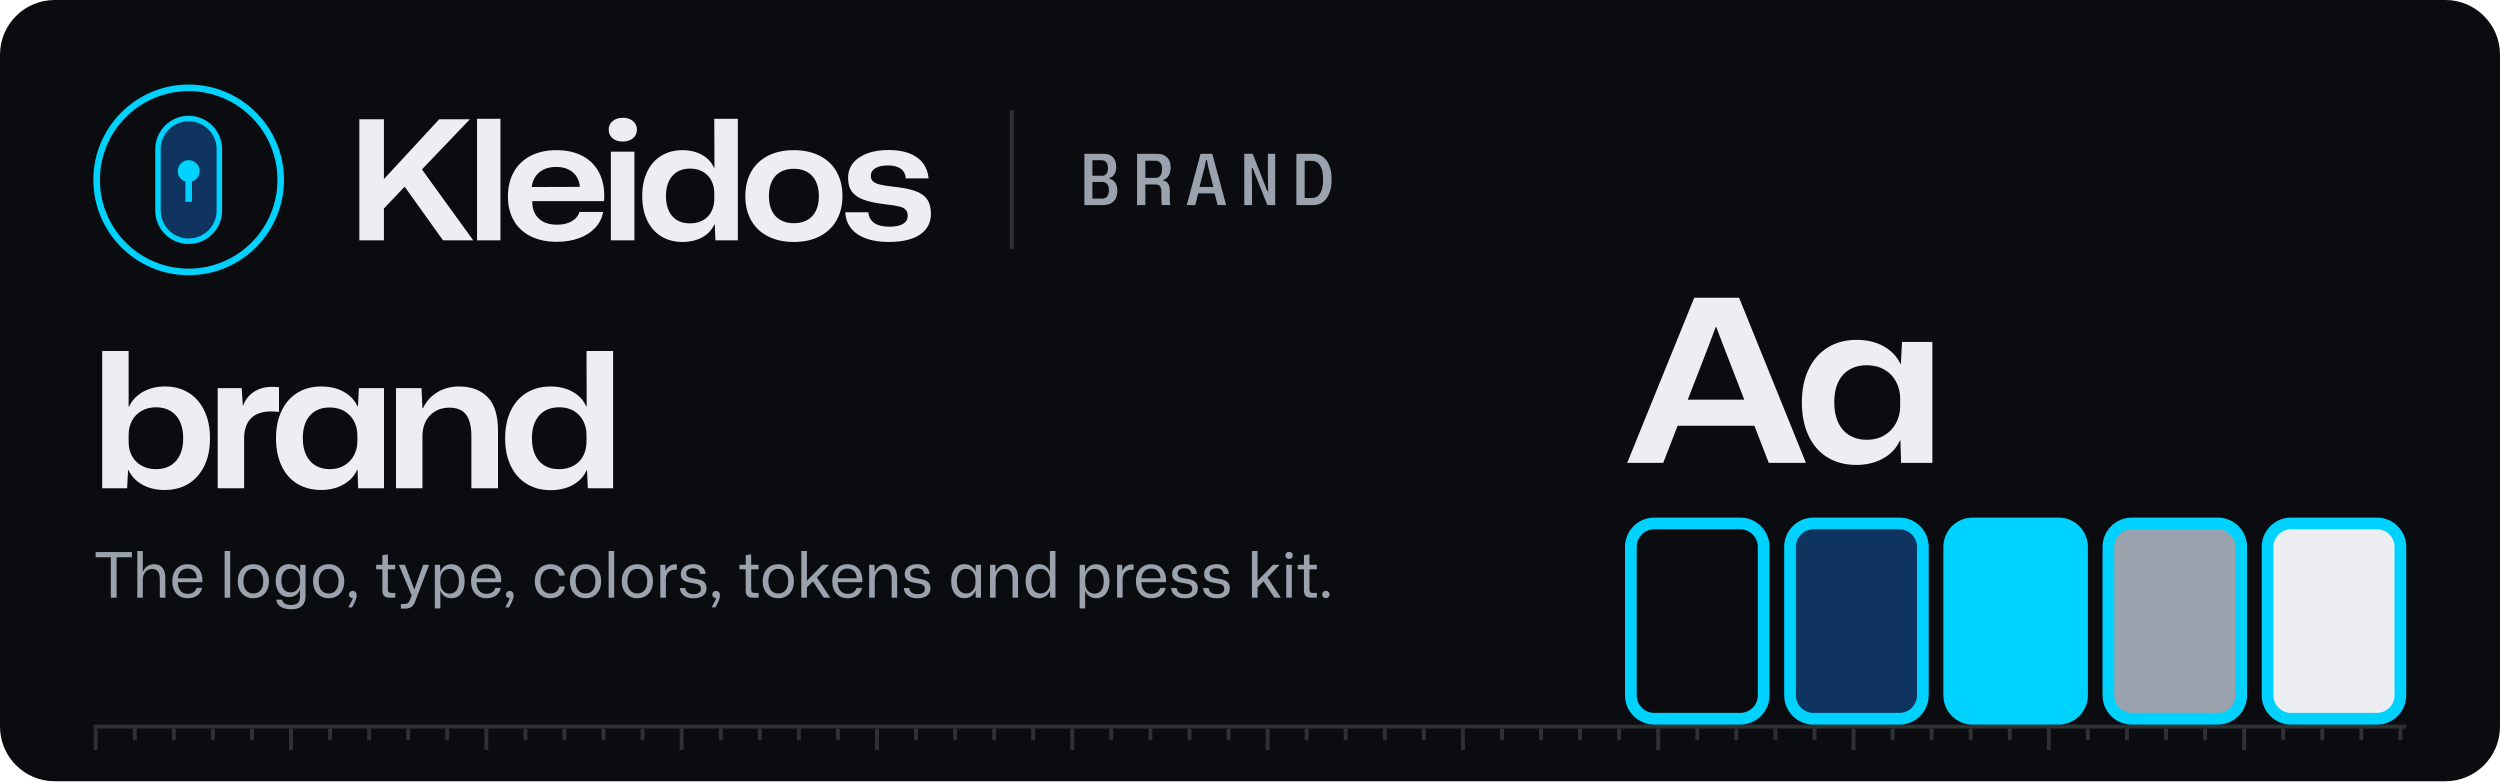
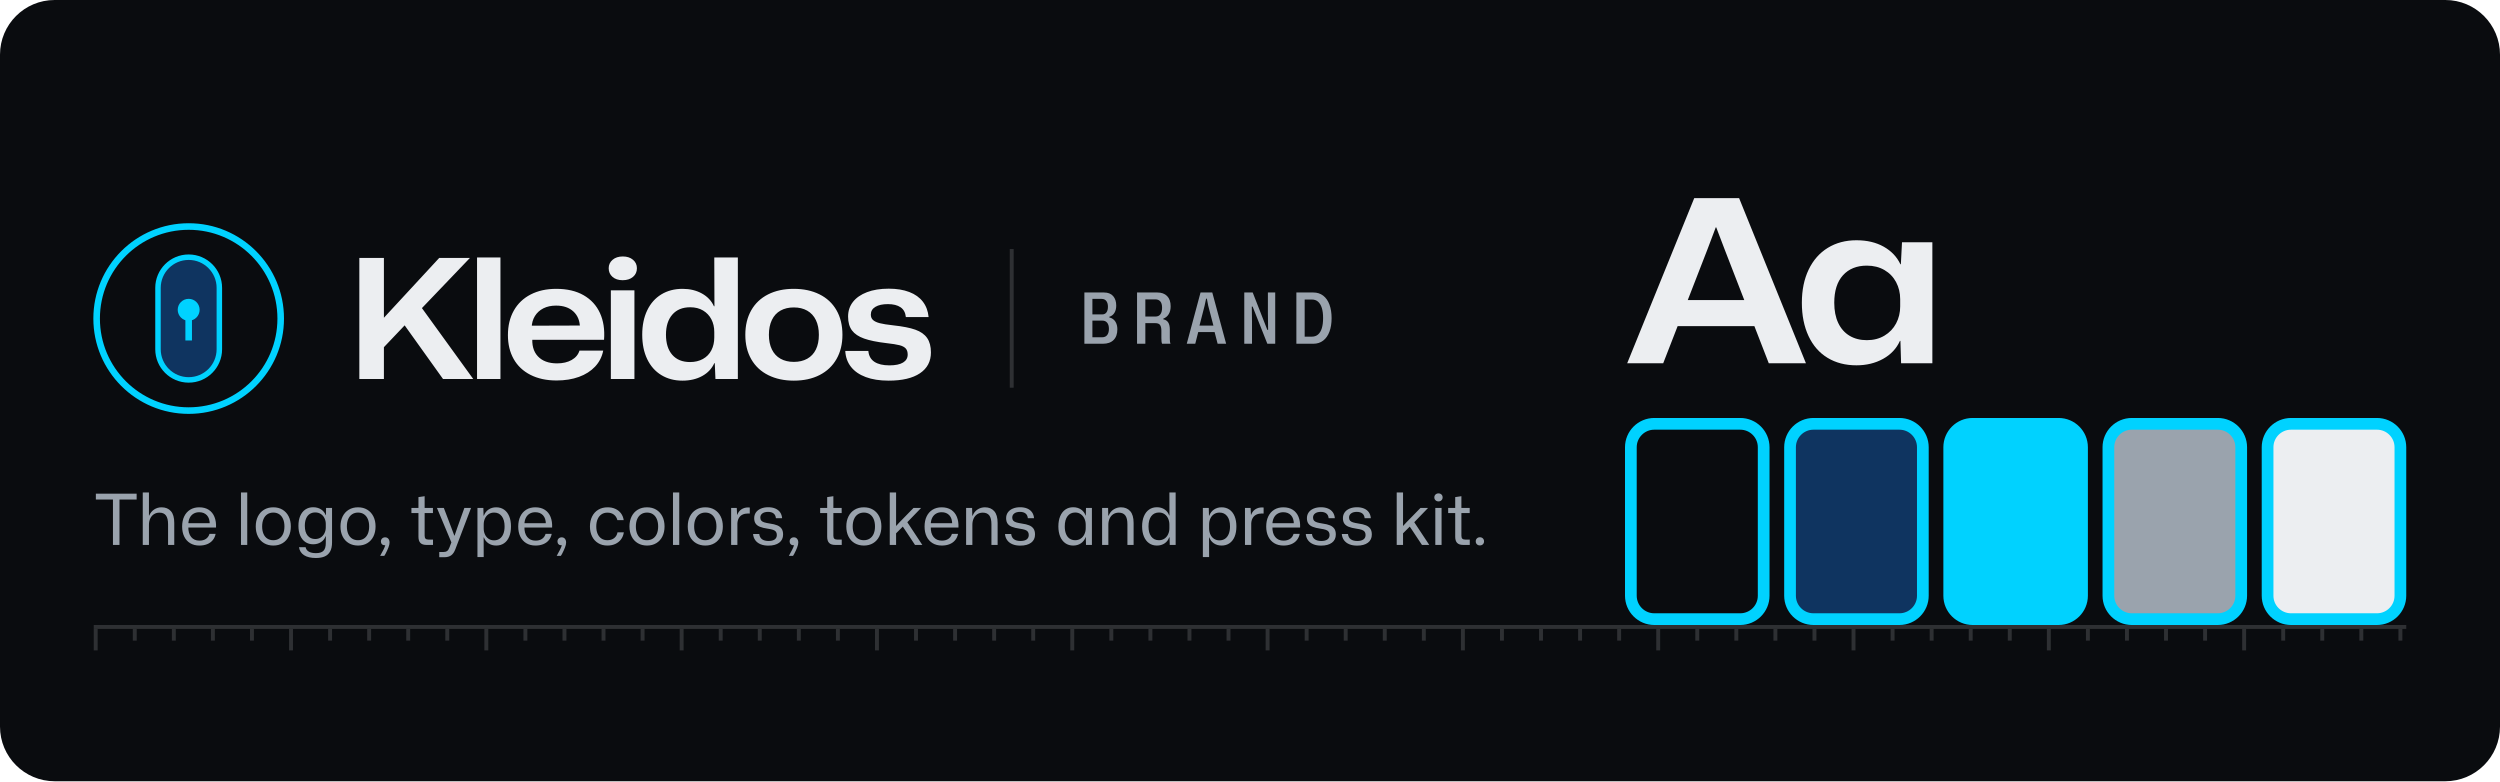
<svg xmlns="http://www.w3.org/2000/svg" viewBox="0 0 2560 800" width="1280" height="400" role="img" aria-labelledby="kl-readme-brand-light-t kl-readme-brand-light-d" lang="en">
  <g id="ground">
    <rect x="0" y="0" width="2560" height="800" fill="#0a0c0f" rx="56" />
  </g>
  <g id="content">
-     <g id="lockup" transform="translate(81 72) scale(0.17)">
+     <g id="lockup" transform="translate(81 214) scale(0.17)">
      <g class="mark" transform="translate(660 660) scale(13.2)">
        <circle cx="0" cy="0" r="42" fill="none" stroke="#00D2FF" stroke-width="3" />
        <rect x="-14" y="-28" width="28" height="56" rx="14" fill="#0F3460" />
        <rect x="-14" y="-28" width="28" height="56" rx="14" fill="none" stroke="#00D2FF" stroke-width="2.5" />
        <circle cx="0" cy="-4" r="5" fill="#00D2FF" />
        <rect x="-1.5" y="-4" width="3" height="14" fill="#00D2FF" />
      </g>
      <path class="lettering" fill="#eceef1" transform="translate(1640 1024) scale(1 -1)" d="M321 323 186 181V358L529 729H714L425 427L734 0H552ZM48 729H196V0H48ZM757 732H898V0H757ZM943 264Q943 349 978.5 412Q1014 475 1080 509Q1146 543 1234 543Q1332 543 1399 504.5Q1466 466 1497.5 397Q1529 328 1522 236H1027L1091 258Q1083 180 1123 137Q1163 94 1239 94Q1291 94 1327 114.5Q1363 135 1374 171H1517Q1506 115 1468 74.5Q1430 34 1370.5 12.5Q1311 -9 1236 -9Q1145 -9 1078.5 25Q1012 59 977.5 120.5Q943 182 943 264ZM1078 321 1386 322 1377 309Q1376 371 1337.5 406.5Q1299 442 1233 442Q1189 442 1156.5 425.5Q1124 409 1105.5 379Q1087 349 1086 309ZM1563 534H1705V0H1563ZM1550 667Q1550 698 1573.5 718Q1597 738 1635 738Q1673 738 1696.5 718Q1720 698 1720 667Q1720 635 1696.5 615Q1673 595 1634 595Q1596 595 1573 615Q1550 635 1550 667ZM1752 267Q1752 351 1782 413.5Q1812 476 1867 509.5Q1922 543 1995 543Q2061 543 2111.5 515Q2162 487 2184 438H2187L2186 732H2328V0H2193L2189 95H2186Q2164 46 2113.5 18Q2063 -10 1994 -10Q1922 -10 1867 23.5Q1812 57 1782 119.5Q1752 182 1752 267ZM2186 250V283Q2186 326 2168.5 359.5Q2151 393 2118.5 412.5Q2086 432 2041 432Q1972 432 1933.5 388Q1895 344 1895 267Q1895 189 1933 145.5Q1971 102 2040 102Q2084 102 2117.5 120.5Q2151 139 2168.5 173Q2186 207 2186 250ZM2373 266Q2373 351 2408.5 413.5Q2444 476 2510 509.5Q2576 543 2665 543Q2753 543 2819.5 510Q2886 477 2922 414.5Q2958 352 2958 266Q2958 183 2922.5 120.5Q2887 58 2821 24Q2755 -10 2665 -10Q2578 -10 2511.5 23Q2445 56 2409 118.5Q2373 181 2373 266ZM2816 266Q2816 318 2798 355Q2780 392 2746 411.5Q2712 431 2665 431Q2619 431 2585 412Q2551 393 2533 355.5Q2515 318 2515 266Q2515 215 2533 178Q2551 141 2585 122Q2619 103 2665 103Q2712 103 2746 122Q2780 141 2798 177.5Q2816 214 2816 266ZM2975 169H3114Q3118 125 3150.5 103.5Q3183 82 3241 82Q3295 82 3323 99Q3351 116 3351 147Q3351 171 3339 184Q3327 197 3301.5 203.5Q3276 210 3223 216Q3138 226 3088.5 243.5Q3039 261 3015.5 292.5Q2992 324 2992 376Q2992 427 3021.5 464.5Q3051 502 3106 523Q3161 544 3237 544Q3308 544 3360.5 524Q3413 504 3442.5 465.5Q3472 427 3477 373H3340Q3336 413 3308 432Q3280 451 3232 451Q3184 451 3156.5 434.5Q3129 418 3129 388Q3129 367 3142.5 355Q3156 343 3183 336Q3210 329 3265 323Q3349 314 3397 297Q3445 280 3468 247Q3491 214 3491 160Q3491 79 3425 34.5Q3359 -10 3236 -10Q3156 -10 3098.5 11.5Q3041 33 3009.5 73Q2978 113 2975 169Z" />
    </g>
-     <line id="hairline" x1="1036" y1="113" x2="1036" y2="255" stroke="#2e3033" stroke-width="4" />
+     <line id="hairline" x1="1036" y1="255" x2="1036" y2="397" stroke="#2e3033" stroke-width="4" />
    <g id="label" aria-label="BRAND">
-       <path fill="#9aa3ad" transform="translate(1104 210) scale(0.072 -0.072)" d="M542 542Q542 482 516.5 440Q491 398 444 384V374Q500 361 529 316Q558 271 558 206Q558 107 504.5 53.5Q451 0 353 0H89V729H368Q453 729 497.5 678.5Q542 628 542 542ZM438 212Q438 268 413.5 298.5Q389 329 346 329H203V92H340Q389 92 413.5 124Q438 156 438 212ZM424 526Q424 579 400.5 608.5Q377 638 336 638H203V417H340Q382 417 403 446Q424 475 424 526ZM1316 532Q1316 465 1288 420Q1260 375 1211 357V348Q1259 338 1281.5 302.5Q1304 267 1304 204V80Q1304 54 1305.5 36Q1307 18 1314 0H1194Q1188 14 1186 33.5Q1184 53 1184 81V184Q1184 240 1165.5 266.5Q1147 293 1097 293H956V0H838V729H1127Q1215 729 1265.5 678.5Q1316 628 1316 532ZM1194 512Q1194 573 1169 602Q1144 631 1100 631H956V387H1100Q1148 387 1171 420.5Q1194 454 1194 512ZM1908 729 2105 0H1984L1941 166H1708L1666 0H1545L1741 729ZM1850 542 1831 641H1820L1799 542L1726 258H1924ZM2483 729 2691 197H2702L2699 430V729H2803V0H2691L2482 528H2470L2473 310V0H2363V729ZM3605 364Q3605 254 3574.5 172Q3544 90 3485.5 45Q3427 0 3345 0H3104V729H3345Q3427 729 3485.5 684Q3544 639 3574.5 556.5Q3605 474 3605 364ZM3484 366Q3484 452 3465.5 510.5Q3447 569 3411.5 599Q3376 629 3325 629H3222V101H3325Q3377 101 3412.5 131.5Q3448 162 3466 221Q3484 280 3484 366Z" />
-     </g>
-     <g id="title" aria-label="brand">
-       <path fill="#eceef1" transform="translate(96 500) scale(0.192 -0.192)" d="M186 96H183L178 0H45V732H186V435H188Q211 485 262 514Q313 543 379 543Q452 543 506 509.5Q560 476 590 413.5Q620 351 620 267Q620 182 590 120Q560 58 506 24.5Q452 -9 379 -9Q310 -9 259.5 19Q209 47 186 96ZM477 267Q477 318 460 355Q443 392 410 412Q377 432 333 432Q289 432 255.5 413Q222 394 204 360.5Q186 327 186 285V247Q186 206 203.5 173Q221 140 254.5 121Q288 102 331 102Q400 102 438.5 145.5Q477 189 477 267ZM661 534H789L795 442H797Q814 488 854.5 514.5Q895 541 950 541Q973 541 988 539V407Q967 410 947 410Q901 410 869.5 395Q838 380 821 350Q804 320 802 275V0H661ZM972 267Q972 351 1002 413.5Q1032 476 1086.5 509.5Q1141 543 1213 543Q1283 543 1333.5 514.5Q1384 486 1407 437H1409L1414 534H1548V0H1410L1407 99H1405Q1382 48 1330.5 19.5Q1279 -9 1213 -9Q1140 -9 1085.5 24Q1031 57 1001.5 120Q972 183 972 267ZM1406 251V283Q1406 324 1388 358Q1370 392 1336.5 411.5Q1303 431 1259 431Q1192 431 1153.5 388.5Q1115 346 1115 267Q1115 215 1132.5 178Q1150 141 1182.5 121.5Q1215 102 1259 102Q1303 102 1336.5 122Q1370 142 1388 176Q1406 210 1406 251ZM1612 534H1748L1753 427H1756Q1781 481 1832 512Q1883 543 1947 543Q2046 543 2101 486Q2156 429 2156 307V0H2014V277Q2014 355 1986 392.5Q1958 430 1896 430Q1854 430 1821.5 411Q1789 392 1771 357.5Q1753 323 1753 278V0H1612ZM2194 267Q2194 351 2224 413.5Q2254 476 2309 509.5Q2364 543 2437 543Q2503 543 2553.5 515Q2604 487 2626 438H2629L2628 732H2770V0H2635L2631 95H2628Q2606 46 2555.5 18Q2505 -10 2436 -10Q2364 -10 2309 23.5Q2254 57 2224 119.5Q2194 182 2194 267ZM2628 250V283Q2628 326 2610.5 359.5Q2593 393 2560.5 412.5Q2528 432 2483 432Q2414 432 2375.5 388Q2337 344 2337 267Q2337 189 2375 145.5Q2413 102 2482 102Q2526 102 2559.5 120.5Q2593 139 2610.5 173Q2628 207 2628 250Z" />
+       <path fill="#9aa3ad" transform="translate(1104 352) scale(0.072 -0.072)" d="M542 542Q542 482 516.5 440Q491 398 444 384V374Q500 361 529 316Q558 271 558 206Q558 107 504.5 53.5Q451 0 353 0H89V729H368Q453 729 497.5 678.5Q542 628 542 542ZM438 212Q438 268 413.5 298.5Q389 329 346 329H203V92H340Q389 92 413.5 124Q438 156 438 212ZM424 526Q424 579 400.5 608.5Q377 638 336 638H203V417H340Q382 417 403 446Q424 475 424 526ZM1316 532Q1316 465 1288 420Q1260 375 1211 357V348Q1259 338 1281.5 302.5Q1304 267 1304 204V80Q1304 54 1305.5 36Q1307 18 1314 0H1194Q1188 14 1186 33.5Q1184 53 1184 81V184Q1184 240 1165.5 266.5Q1147 293 1097 293H956V0H838V729H1127Q1215 729 1265.5 678.5Q1316 628 1316 532ZM1194 512Q1194 573 1169 602Q1144 631 1100 631H956V387H1100Q1148 387 1171 420.5Q1194 454 1194 512ZM1908 729 2105 0H1984L1941 166H1708L1666 0H1545L1741 729ZM1850 542 1831 641H1820L1799 542L1726 258H1924ZM2483 729 2691 197H2702L2699 430V729H2803V0H2691L2482 528H2470L2473 310V0H2363V729ZM3605 364Q3605 254 3574.5 172Q3544 90 3485.5 45Q3427 0 3345 0H3104V729H3345Q3427 729 3485.5 684Q3544 639 3574.5 556.5Q3605 474 3605 364ZM3484 366Q3484 452 3465.5 510.5Q3447 569 3411.5 599Q3376 629 3325 629H3222V101H3325Q3377 101 3412.5 131.5Q3448 162 3466 221Q3484 280 3484 366Z" />
    </g>
    <g id="line.0" aria-label="The logo, type, colors, tokens and press kit.">
-       <path fill="#9aa3ad" transform="translate(96 612) scale(0.064 -0.064)" d="M273 658H366V0H273ZM30 729H610V646H30ZM697 746H785V418H789Q812 473 859 504Q906 535 964 535Q1049 535 1097 480.5Q1145 426 1145 313V0H1057V293Q1057 378 1027 418.5Q997 459 934 459Q890 459 856 437Q822 415 803.5 375.5Q785 336 785 286V0H697ZM1257 261Q1257 344 1286.5 405.5Q1316 467 1371 501Q1426 535 1500 535Q1581 535 1636 499Q1691 463 1717 398Q1743 333 1739 247H1315L1345 259Q1343 164 1385.5 112.5Q1428 61 1503 61Q1559 61 1595.5 86Q1632 111 1646 157H1733Q1723 105 1692 67.5Q1661 30 1612.5 10.5Q1564 -9 1503 -9Q1427 -9 1371.5 24.5Q1316 58 1286.5 119Q1257 180 1257 261ZM1337 309H1659L1650 296Q1650 378 1609.5 421.5Q1569 465 1500 465Q1455 465 1420.5 445Q1386 425 1366.5 387.5Q1347 350 1345 298ZM2094 746H2183V0H2094ZM2304 262Q2304 343 2334.5 404.5Q2365 466 2421.5 500.5Q2478 535 2554 535Q2628 535 2684 501.5Q2740 468 2771.5 406.5Q2803 345 2803 263Q2803 182 2772.5 120.5Q2742 59 2685.5 25Q2629 -9 2554 -9Q2480 -9 2423 24.5Q2366 58 2335 119.5Q2304 181 2304 262ZM2712 263Q2712 324 2692.5 368.5Q2673 413 2637.5 436.5Q2602 460 2554 460Q2506 460 2470 436.5Q2434 413 2414.5 368.5Q2395 324 2395 262Q2395 202 2414 157.5Q2433 113 2469 90Q2505 67 2553 67Q2601 67 2637 90Q2673 113 2692.5 157Q2712 201 2712 263ZM2919 -32H3013Q3022 -75 3059.5 -96Q3097 -117 3161 -117Q3234 -117 3267 -83.5Q3300 -50 3300 25L3301 122H3297Q3278 70 3231 39.5Q3184 9 3120 9Q3058 9 3010.5 40.5Q2963 72 2937 131.5Q2911 191 2911 272Q2911 354 2937 413.5Q2963 473 3010.5 504.5Q3058 536 3120 536Q3184 536 3231.5 506Q3279 476 3298 424H3302L3304 526H3389V36Q3389 -43 3362.5 -92Q3336 -141 3285.5 -163.5Q3235 -186 3159 -186Q3053 -186 2991.5 -146.5Q2930 -107 2919 -32ZM3300 249V299Q3300 342 3282 379.5Q3264 417 3230 439.5Q3196 462 3150 462Q3105 462 3071.5 440Q3038 418 3020 375Q3002 332 3002 272Q3002 182 3041.5 133Q3081 84 3150 84Q3195 84 3229 106.5Q3263 129 3281.5 167Q3300 205 3300 249ZM3509 262Q3509 343 3539.5 404.5Q3570 466 3626.5 500.5Q3683 535 3759 535Q3833 535 3889 501.5Q3945 468 3976.5 406.5Q4008 345 4008 263Q4008 182 3977.5 120.5Q3947 59 3890.5 25Q3834 -9 3759 -9Q3685 -9 3628 24.5Q3571 58 3540 119.5Q3509 181 3509 262ZM3917 263Q3917 324 3897.5 368.5Q3878 413 3842.5 436.5Q3807 460 3759 460Q3711 460 3675 436.5Q3639 413 3619.5 368.5Q3600 324 3600 262Q3600 202 3619 157.5Q3638 113 3674 90Q3710 67 3758 67Q3806 67 3842 90Q3878 113 3897.5 157Q3917 201 3917 263ZM4098 -109Q4120 -71 4134 -38.5Q4148 -6 4149 13L4163 5Q4160 3 4157 0Q4147 -5 4138 -5Q4114 -5 4099 10Q4084 25 4084 49Q4084 75 4101 91.5Q4118 108 4144 108Q4173 108 4190 87.5Q4207 67 4207 34Q4207 5 4191 -36.5Q4175 -78 4149 -128Q4141 -142 4132 -156H4073Q4081 -141 4085.5 -132.5Q4090 -124 4098 -109ZM4618 116V453H4518V526H4618V680L4706 693V526H4824V453H4706V131Q4706 101 4719.5 88.5Q4733 76 4760 76H4825V0H4731Q4674 0 4646 28Q4618 56 4618 116ZM4914 -101H4970Q5005 -101 5025.5 -86.5Q5046 -72 5058 -38L5094 56V18L4881 526H4979L5082 255L5128 133H5132L5174 255L5271 526H5366L5143 -61Q5120 -122 5083 -148.5Q5046 -175 4984 -175H4914ZM5457 526H5541L5544 417H5549Q5568 471 5614.5 503Q5661 535 5724 535Q5788 535 5835.5 502Q5883 469 5908.5 408Q5934 347 5934 263Q5934 178 5908.5 117Q5883 56 5835.5 23.5Q5788 -9 5724 -9Q5661 -9 5614.5 22Q5568 53 5549 106H5545L5546 -173H5457ZM5843 263Q5843 355 5803.5 407.5Q5764 460 5695 460Q5649 460 5615 437Q5581 414 5563.5 375.5Q5546 337 5546 291V234Q5546 188 5563.5 149.5Q5581 111 5614.5 88Q5648 65 5693 65Q5740 65 5773.5 88.5Q5807 112 5825 156.5Q5843 201 5843 263ZM6037 261Q6037 344 6066.5 405.5Q6096 467 6151 501Q6206 535 6280 535Q6361 535 6416 499Q6471 463 6497 398Q6523 333 6519 247H6095L6125 259Q6123 164 6165.5 112.5Q6208 61 6283 61Q6339 61 6375.5 86Q6412 111 6426 157H6513Q6503 105 6472 67.5Q6441 30 6392.5 10.5Q6344 -9 6283 -9Q6207 -9 6151.5 24.5Q6096 58 6066.5 119Q6037 180 6037 261ZM6117 309H6439L6430 296Q6430 378 6389.5 421.5Q6349 465 6280 465Q6235 465 6200.5 445Q6166 425 6146.5 387.5Q6127 350 6125 298ZM6609 -109Q6631 -71 6645 -38.5Q6659 -6 6660 13L6674 5Q6671 3 6668 0Q6658 -5 6649 -5Q6625 -5 6610 10Q6595 25 6595 49Q6595 75 6612 91.5Q6629 108 6655 108Q6684 108 6701 87.5Q6718 67 6718 34Q6718 5 6702 -36.5Q6686 -78 6660 -128Q6652 -142 6643 -156H6584Q6592 -141 6596.5 -132.5Q6601 -124 6609 -109ZM7057 262Q7057 343 7088 405Q7119 467 7176 501Q7233 535 7309 535Q7370 535 7419 512.5Q7468 490 7498.5 449Q7529 408 7537 353H7447Q7434 404 7397 431.5Q7360 459 7306 459Q7256 459 7220.5 434.5Q7185 410 7166 366Q7147 322 7147 262Q7147 201 7166.5 157Q7186 113 7221.5 90Q7257 67 7305 67Q7363 67 7401 96.5Q7439 126 7449 179H7539Q7531 122 7499.5 79.5Q7468 37 7418 14Q7368 -9 7305 -9Q7231 -9 7174.5 25Q7118 59 7087.5 120Q7057 181 7057 262ZM7619 262Q7619 343 7649.5 404.5Q7680 466 7736.5 500.5Q7793 535 7869 535Q7943 535 7999 501.5Q8055 468 8086.5 406.5Q8118 345 8118 263Q8118 182 8087.5 120.5Q8057 59 8000.5 25Q7944 -9 7869 -9Q7795 -9 7738 24.5Q7681 58 7650 119.5Q7619 181 7619 262ZM8027 263Q8027 324 8007.5 368.5Q7988 413 7952.5 436.5Q7917 460 7869 460Q7821 460 7785 436.5Q7749 413 7729.5 368.5Q7710 324 7710 262Q7710 202 7729 157.5Q7748 113 7784 90Q7820 67 7868 67Q7916 67 7952 90Q7988 113 8007.5 157Q8027 201 8027 263ZM8238 746H8327V0H8238ZM8448 262Q8448 343 8478.5 404.5Q8509 466 8565.5 500.5Q8622 535 8698 535Q8772 535 8828 501.5Q8884 468 8915.5 406.5Q8947 345 8947 263Q8947 182 8916.5 120.5Q8886 59 8829.5 25Q8773 -9 8698 -9Q8624 -9 8567 24.5Q8510 58 8479 119.5Q8448 181 8448 262ZM8856 263Q8856 324 8836.5 368.5Q8817 413 8781.5 436.5Q8746 460 8698 460Q8650 460 8614 436.5Q8578 413 8558.5 368.5Q8539 324 8539 262Q8539 202 8558 157.5Q8577 113 8613 90Q8649 67 8697 67Q8745 67 8781 90Q8817 113 8836.5 157Q8856 201 8856 263ZM9065 526H9145L9150 429H9153Q9170 478 9210.5 505.5Q9251 533 9306 533Q9318 533 9330 532V446Q9317 447 9305 447Q9260 447 9227 431Q9194 415 9175.5 383.5Q9157 352 9154 308V0H9065ZM9377 155H9465Q9471 104 9505.5 80Q9540 56 9597 56Q9654 56 9684.5 78Q9715 100 9715 141Q9715 170 9702 187.5Q9689 205 9662 214.5Q9635 224 9585 231Q9517 241 9475.5 257.5Q9434 274 9413.5 303.5Q9393 333 9393 380Q9393 427 9417.5 462Q9442 497 9487.5 516.5Q9533 536 9592 536Q9650 536 9693.5 517.5Q9737 499 9761.5 464Q9786 429 9790 380H9702Q9697 426 9668 448Q9639 470 9590 470Q9539 470 9509.5 448Q9480 426 9480 389Q9480 362 9493.5 346Q9507 330 9536 321Q9565 312 9616 304Q9681 295 9721 278.5Q9761 262 9782.5 231Q9804 200 9804 148Q9804 73 9748.5 31.5Q9693 -10 9595 -10Q9530 -10 9482.5 10Q9435 30 9408 67.5Q9381 105 9377 155ZM9911 -109Q9933 -71 9947 -38.5Q9961 -6 9962 13L9976 5Q9973 3 9970 0Q9960 -5 9951 -5Q9927 -5 9912 10Q9897 25 9897 49Q9897 75 9914 91.5Q9931 108 9957 108Q9986 108 10003 87.5Q10020 67 10020 34Q10020 5 10004 -36.5Q9988 -78 9962 -128Q9954 -142 9945 -156H9886Q9894 -141 9898.5 -132.5Q9903 -124 9911 -109ZM10431 116V453H10331V526H10431V680L10519 693V526H10637V453H10519V131Q10519 101 10532.5 88.5Q10546 76 10573 76H10638V0H10544Q10487 0 10459 28Q10431 56 10431 116ZM10703 262Q10703 343 10733.5 404.5Q10764 466 10820.5 500.5Q10877 535 10953 535Q11027 535 11083 501.5Q11139 468 11170.5 406.5Q11202 345 11202 263Q11202 182 11171.5 120.5Q11141 59 11084.5 25Q11028 -9 10953 -9Q10879 -9 10822 24.5Q10765 58 10734 119.5Q10703 181 10703 262ZM11111 263Q11111 324 11091.5 368.5Q11072 413 11036.5 436.5Q11001 460 10953 460Q10905 460 10869 436.5Q10833 413 10813.5 368.5Q10794 324 10794 262Q10794 202 10813 157.5Q10832 113 10868 90Q10904 67 10952 67Q11000 67 11036 90Q11072 113 11091.5 157Q11111 201 11111 263ZM11540 211 11500 270 11564 333 11784 0H11680ZM11321 746H11411V269L11456 318L11659 526H11767L11561 313L11517 271L11411 165V0H11321ZM11816 261Q11816 344 11845.5 405.5Q11875 467 11930 501Q11985 535 12059 535Q12140 535 12195 499Q12250 463 12276 398Q12302 333 12298 247H11874L11904 259Q11902 164 11944.5 112.5Q11987 61 12062 61Q12118 61 12154.5 86Q12191 111 12205 157H12292Q12282 105 12251 67.5Q12220 30 12171.5 10.5Q12123 -9 12062 -9Q11986 -9 11930.5 24.5Q11875 58 11845.5 119Q11816 180 11816 261ZM11896 309H12218L12209 296Q12209 378 12168.5 421.5Q12128 465 12059 465Q12014 465 11979.5 445Q11945 425 11925.5 387.5Q11906 350 11904 298ZM12407 526H12492L12495 416H12500Q12522 473 12569.5 504Q12617 535 12675 535Q12758 535 12806.5 480.5Q12855 426 12855 313V0H12767V294Q12767 379 12737 419Q12707 459 12644 459Q12600 459 12566.5 437.5Q12533 416 12514.5 376.5Q12496 337 12496 287V0H12407ZM12960 155H13048Q13054 104 13088.5 80Q13123 56 13180 56Q13237 56 13267.5 78Q13298 100 13298 141Q13298 170 13285 187.5Q13272 205 13245 214.5Q13218 224 13168 231Q13100 241 13058.5 257.5Q13017 274 12996.5 303.5Q12976 333 12976 380Q12976 427 13000.5 462Q13025 497 13070.5 516.5Q13116 536 13175 536Q13233 536 13276.5 517.5Q13320 499 13344.5 464Q13369 429 13373 380H13285Q13280 426 13251 448Q13222 470 13173 470Q13122 470 13092.5 448Q13063 426 13063 389Q13063 362 13076.5 346Q13090 330 13119 321Q13148 312 13199 304Q13264 295 13304 278.5Q13344 262 13365.5 231Q13387 200 13387 148Q13387 73 13331.5 31.5Q13276 -10 13178 -10Q13113 -10 13065.5 10Q13018 30 12991 67.5Q12964 105 12960 155ZM13719 263Q13719 347 13745 408.5Q13771 470 13818.5 503Q13866 536 13929 536Q13993 536 14040 504.5Q14087 473 14106 418H14109L14112 526H14196V0H14112L14109 110H14106Q14087 55 14040 23Q13993 -9 13929 -9Q13866 -9 13818.5 24Q13771 57 13745 118.5Q13719 180 13719 263ZM14108 238V288Q14108 334 14090 373.5Q14072 413 14038 437Q14004 461 13959 461Q13889 461 13849.5 409Q13810 357 13810 263Q13810 202 13827.5 157.5Q13845 113 13879 90Q13913 67 13958 67Q14003 67 14037 90Q14071 113 14089.5 152.5Q14108 192 14108 238ZM14341 526H14426L14429 416H14434Q14456 473 14503.5 504Q14551 535 14609 535Q14692 535 14740.5 480.5Q14789 426 14789 313V0H14701V294Q14701 379 14671 419Q14641 459 14578 459Q14534 459 14500.5 437.5Q14467 416 14448.5 376.5Q14430 337 14430 287V0H14341ZM14910 263Q14910 347 14936 408.5Q14962 470 15009.5 503Q15057 536 15120 536Q15184 536 15230.5 504.5Q15277 473 15295 419H15299L15298 746H15387V0H15303L15300 108H15295Q15277 54 15230.5 22.5Q15184 -9 15120 -9Q15057 -9 15009.5 24Q14962 57 14936 118.5Q14910 180 14910 263ZM15298 237V289Q15298 335 15280.5 374.5Q15263 414 15229.5 437.5Q15196 461 15150 461Q15080 461 15040.5 409Q15001 357 15001 263Q15001 171 15040 119Q15079 67 15149 67Q15195 67 15228.5 90Q15262 113 15280 152Q15298 191 15298 237ZM15774 526H15858L15861 417H15866Q15885 471 15931.5 503Q15978 535 16041 535Q16105 535 16152.5 502Q16200 469 16225.5 408Q16251 347 16251 263Q16251 178 16225.5 117Q16200 56 16152.5 23.5Q16105 -9 16041 -9Q15978 -9 15931.5 22Q15885 53 15866 106H15862L15863 -173H15774ZM16160 263Q16160 355 16120.5 407.5Q16081 460 16012 460Q15966 460 15932 437Q15898 414 15880.5 375.5Q15863 337 15863 291V234Q15863 188 15880.5 149.5Q15898 111 15931.5 88Q15965 65 16010 65Q16057 65 16090.5 88.5Q16124 112 16142 156.5Q16160 201 16160 263ZM16373 526H16453L16458 429H16461Q16478 478 16518.5 505.5Q16559 533 16614 533Q16626 533 16638 532V446Q16625 447 16613 447Q16568 447 16535 431Q16502 415 16483.5 383.5Q16465 352 16462 308V0H16373ZM16675 261Q16675 344 16704.5 405.5Q16734 467 16789 501Q16844 535 16918 535Q16999 535 17054 499Q17109 463 17135 398Q17161 333 17157 247H16733L16763 259Q16761 164 16803.5 112.5Q16846 61 16921 61Q16977 61 17013.5 86Q17050 111 17064 157H17151Q17141 105 17110 67.5Q17079 30 17030.5 10.5Q16982 -9 16921 -9Q16845 -9 16789.5 24.5Q16734 58 16704.5 119Q16675 180 16675 261ZM16755 309H17077L17068 296Q17068 378 17027.5 421.5Q16987 465 16918 465Q16873 465 16838.5 445Q16804 425 16784.5 387.5Q16765 350 16763 298ZM17238 155H17326Q17332 104 17366.5 80Q17401 56 17458 56Q17515 56 17545.5 78Q17576 100 17576 141Q17576 170 17563 187.5Q17550 205 17523 214.5Q17496 224 17446 231Q17378 241 17336.5 257.5Q17295 274 17274.5 303.5Q17254 333 17254 380Q17254 427 17278.5 462Q17303 497 17348.5 516.5Q17394 536 17453 536Q17511 536 17554.5 517.5Q17598 499 17622.5 464Q17647 429 17651 380H17563Q17558 426 17529 448Q17500 470 17451 470Q17400 470 17370.5 448Q17341 426 17341 389Q17341 362 17354.5 346Q17368 330 17397 321Q17426 312 17477 304Q17542 295 17582 278.5Q17622 262 17643.5 231Q17665 200 17665 148Q17665 73 17609.5 31.5Q17554 -10 17456 -10Q17391 -10 17343.5 10Q17296 30 17269 67.5Q17242 105 17238 155ZM17750 155H17838Q17844 104 17878.5 80Q17913 56 17970 56Q18027 56 18057.5 78Q18088 100 18088 141Q18088 170 18075 187.5Q18062 205 18035 214.5Q18008 224 17958 231Q17890 241 17848.5 257.5Q17807 274 17786.5 303.5Q17766 333 17766 380Q17766 427 17790.5 462Q17815 497 17860.5 516.5Q17906 536 17965 536Q18023 536 18066.5 517.5Q18110 499 18134.5 464Q18159 429 18163 380H18075Q18070 426 18041 448Q18012 470 17963 470Q17912 470 17882.5 448Q17853 426 17853 389Q17853 362 17866.5 346Q17880 330 17909 321Q17938 312 17989 304Q18054 295 18094 278.5Q18134 262 18155.5 231Q18177 200 18177 148Q18177 73 18121.5 31.5Q18066 -10 17968 -10Q17903 -10 17855.5 10Q17808 30 17781 67.5Q17754 105 17750 155ZM18750 211 18710 270 18774 333 18994 0H18890ZM18531 746H18621V269L18666 318L18869 526H18977L18771 313L18727 271L18621 165V0H18531ZM19080 526H19169V0H19080ZM19066 676Q19066 701 19083 717Q19100 733 19125 733Q19151 733 19167.5 717Q19184 701 19184 676Q19184 651 19167.5 635Q19151 619 19125 619Q19100 619 19083 635Q19066 651 19066 676ZM19363 116V453H19263V526H19363V680L19451 693V526H19569V453H19451V131Q19451 101 19464.5 88.5Q19478 76 19505 76H19570V0H19476Q19419 0 19391 28Q19363 56 19363 116ZM19655 51Q19655 76 19671.5 92.5Q19688 109 19714 109Q19740 109 19756.5 92.5Q19773 76 19773 51Q19773 25 19756.5 9Q19740 -7 19714 -7Q19688 -7 19671.5 9Q19655 25 19655 51Z" />
+       <path fill="#9aa3ad" transform="translate(96 558) scale(0.072 -0.072)" d="M273 658H366V0H273ZM30 729H610V646H30ZM697 746H785V418H789Q812 473 859 504Q906 535 964 535Q1049 535 1097 480.5Q1145 426 1145 313V0H1057V293Q1057 378 1027 418.5Q997 459 934 459Q890 459 856 437Q822 415 803.5 375.5Q785 336 785 286V0H697ZM1257 261Q1257 344 1286.5 405.5Q1316 467 1371 501Q1426 535 1500 535Q1581 535 1636 499Q1691 463 1717 398Q1743 333 1739 247H1315L1345 259Q1343 164 1385.5 112.5Q1428 61 1503 61Q1559 61 1595.5 86Q1632 111 1646 157H1733Q1723 105 1692 67.5Q1661 30 1612.5 10.5Q1564 -9 1503 -9Q1427 -9 1371.5 24.5Q1316 58 1286.5 119Q1257 180 1257 261ZM1337 309H1659L1650 296Q1650 378 1609.5 421.5Q1569 465 1500 465Q1455 465 1420.5 445Q1386 425 1366.5 387.5Q1347 350 1345 298ZM2094 746H2183V0H2094ZM2304 262Q2304 343 2334.5 404.5Q2365 466 2421.5 500.5Q2478 535 2554 535Q2628 535 2684 501.5Q2740 468 2771.5 406.5Q2803 345 2803 263Q2803 182 2772.5 120.5Q2742 59 2685.5 25Q2629 -9 2554 -9Q2480 -9 2423 24.5Q2366 58 2335 119.5Q2304 181 2304 262ZM2712 263Q2712 324 2692.5 368.5Q2673 413 2637.5 436.5Q2602 460 2554 460Q2506 460 2470 436.5Q2434 413 2414.5 368.5Q2395 324 2395 262Q2395 202 2414 157.5Q2433 113 2469 90Q2505 67 2553 67Q2601 67 2637 90Q2673 113 2692.5 157Q2712 201 2712 263ZM2919 -32H3013Q3022 -75 3059.5 -96Q3097 -117 3161 -117Q3234 -117 3267 -83.5Q3300 -50 3300 25L3301 122H3297Q3278 70 3231 39.5Q3184 9 3120 9Q3058 9 3010.5 40.5Q2963 72 2937 131.5Q2911 191 2911 272Q2911 354 2937 413.5Q2963 473 3010.5 504.5Q3058 536 3120 536Q3184 536 3231.5 506Q3279 476 3298 424H3302L3304 526H3389V36Q3389 -43 3362.5 -92Q3336 -141 3285.5 -163.5Q3235 -186 3159 -186Q3053 -186 2991.5 -146.5Q2930 -107 2919 -32ZM3300 249V299Q3300 342 3282 379.5Q3264 417 3230 439.5Q3196 462 3150 462Q3105 462 3071.5 440Q3038 418 3020 375Q3002 332 3002 272Q3002 182 3041.5 133Q3081 84 3150 84Q3195 84 3229 106.5Q3263 129 3281.5 167Q3300 205 3300 249ZM3509 262Q3509 343 3539.5 404.5Q3570 466 3626.5 500.5Q3683 535 3759 535Q3833 535 3889 501.5Q3945 468 3976.5 406.5Q4008 345 4008 263Q4008 182 3977.5 120.5Q3947 59 3890.5 25Q3834 -9 3759 -9Q3685 -9 3628 24.5Q3571 58 3540 119.5Q3509 181 3509 262ZM3917 263Q3917 324 3897.5 368.5Q3878 413 3842.5 436.5Q3807 460 3759 460Q3711 460 3675 436.5Q3639 413 3619.5 368.5Q3600 324 3600 262Q3600 202 3619 157.5Q3638 113 3674 90Q3710 67 3758 67Q3806 67 3842 90Q3878 113 3897.5 157Q3917 201 3917 263ZM4098 -109Q4120 -71 4134 -38.5Q4148 -6 4149 13L4163 5Q4160 3 4157 0Q4147 -5 4138 -5Q4114 -5 4099 10Q4084 25 4084 49Q4084 75 4101 91.5Q4118 108 4144 108Q4173 108 4190 87.5Q4207 67 4207 34Q4207 5 4191 -36.5Q4175 -78 4149 -128Q4141 -142 4132 -156H4073Q4081 -141 4085.5 -132.5Q4090 -124 4098 -109ZM4618 116V453H4518V526H4618V680L4706 693V526H4824V453H4706V131Q4706 101 4719.5 88.5Q4733 76 4760 76H4825V0H4731Q4674 0 4646 28Q4618 56 4618 116ZM4914 -101H4970Q5005 -101 5025.5 -86.5Q5046 -72 5058 -38L5094 56V18L4881 526H4979L5082 255L5128 133H5132L5174 255L5271 526H5366L5143 -61Q5120 -122 5083 -148.5Q5046 -175 4984 -175H4914ZM5457 526H5541L5544 417H5549Q5568 471 5614.5 503Q5661 535 5724 535Q5788 535 5835.5 502Q5883 469 5908.5 408Q5934 347 5934 263Q5934 178 5908.5 117Q5883 56 5835.5 23.5Q5788 -9 5724 -9Q5661 -9 5614.5 22Q5568 53 5549 106H5545L5546 -173H5457ZM5843 263Q5843 355 5803.5 407.5Q5764 460 5695 460Q5649 460 5615 437Q5581 414 5563.5 375.5Q5546 337 5546 291V234Q5546 188 5563.5 149.5Q5581 111 5614.5 88Q5648 65 5693 65Q5740 65 5773.5 88.5Q5807 112 5825 156.5Q5843 201 5843 263ZM6037 261Q6037 344 6066.5 405.5Q6096 467 6151 501Q6206 535 6280 535Q6361 535 6416 499Q6471 463 6497 398Q6523 333 6519 247H6095L6125 259Q6123 164 6165.5 112.5Q6208 61 6283 61Q6339 61 6375.5 86Q6412 111 6426 157H6513Q6503 105 6472 67.5Q6441 30 6392.5 10.5Q6344 -9 6283 -9Q6207 -9 6151.5 24.5Q6096 58 6066.5 119Q6037 180 6037 261ZM6117 309H6439L6430 296Q6430 378 6389.5 421.5Q6349 465 6280 465Q6235 465 6200.5 445Q6166 425 6146.5 387.5Q6127 350 6125 298ZM6609 -109Q6631 -71 6645 -38.5Q6659 -6 6660 13L6674 5Q6671 3 6668 0Q6658 -5 6649 -5Q6625 -5 6610 10Q6595 25 6595 49Q6595 75 6612 91.5Q6629 108 6655 108Q6684 108 6701 87.5Q6718 67 6718 34Q6718 5 6702 -36.5Q6686 -78 6660 -128Q6652 -142 6643 -156H6584Q6592 -141 6596.5 -132.5Q6601 -124 6609 -109ZM7057 262Q7057 343 7088 405Q7119 467 7176 501Q7233 535 7309 535Q7370 535 7419 512.5Q7468 490 7498.5 449Q7529 408 7537 353H7447Q7434 404 7397 431.5Q7360 459 7306 459Q7256 459 7220.5 434.5Q7185 410 7166 366Q7147 322 7147 262Q7147 201 7166.5 157Q7186 113 7221.5 90Q7257 67 7305 67Q7363 67 7401 96.5Q7439 126 7449 179H7539Q7531 122 7499.5 79.5Q7468 37 7418 14Q7368 -9 7305 -9Q7231 -9 7174.5 25Q7118 59 7087.5 120Q7057 181 7057 262ZM7619 262Q7619 343 7649.5 404.5Q7680 466 7736.5 500.5Q7793 535 7869 535Q7943 535 7999 501.5Q8055 468 8086.5 406.5Q8118 345 8118 263Q8118 182 8087.5 120.5Q8057 59 8000.5 25Q7944 -9 7869 -9Q7795 -9 7738 24.5Q7681 58 7650 119.5Q7619 181 7619 262ZM8027 263Q8027 324 8007.5 368.5Q7988 413 7952.5 436.5Q7917 460 7869 460Q7821 460 7785 436.5Q7749 413 7729.5 368.5Q7710 324 7710 262Q7710 202 7729 157.5Q7748 113 7784 90Q7820 67 7868 67Q7916 67 7952 90Q7988 113 8007.5 157Q8027 201 8027 263ZM8238 746H8327V0H8238ZM8448 262Q8448 343 8478.5 404.5Q8509 466 8565.5 500.5Q8622 535 8698 535Q8772 535 8828 501.5Q8884 468 8915.5 406.5Q8947 345 8947 263Q8947 182 8916.5 120.5Q8886 59 8829.5 25Q8773 -9 8698 -9Q8624 -9 8567 24.5Q8510 58 8479 119.5Q8448 181 8448 262ZM8856 263Q8856 324 8836.5 368.5Q8817 413 8781.5 436.5Q8746 460 8698 460Q8650 460 8614 436.5Q8578 413 8558.5 368.5Q8539 324 8539 262Q8539 202 8558 157.5Q8577 113 8613 90Q8649 67 8697 67Q8745 67 8781 90Q8817 113 8836.5 157Q8856 201 8856 263ZM9065 526H9145L9150 429H9153Q9170 478 9210.5 505.5Q9251 533 9306 533Q9318 533 9330 532V446Q9317 447 9305 447Q9260 447 9227 431Q9194 415 9175.5 383.5Q9157 352 9154 308V0H9065ZM9377 155H9465Q9471 104 9505.5 80Q9540 56 9597 56Q9654 56 9684.5 78Q9715 100 9715 141Q9715 170 9702 187.5Q9689 205 9662 214.5Q9635 224 9585 231Q9517 241 9475.5 257.5Q9434 274 9413.5 303.5Q9393 333 9393 380Q9393 427 9417.5 462Q9442 497 9487.5 516.5Q9533 536 9592 536Q9650 536 9693.5 517.5Q9737 499 9761.5 464Q9786 429 9790 380H9702Q9697 426 9668 448Q9639 470 9590 470Q9539 470 9509.5 448Q9480 426 9480 389Q9480 362 9493.5 346Q9507 330 9536 321Q9565 312 9616 304Q9681 295 9721 278.5Q9761 262 9782.5 231Q9804 200 9804 148Q9804 73 9748.5 31.5Q9693 -10 9595 -10Q9530 -10 9482.5 10Q9435 30 9408 67.5Q9381 105 9377 155ZM9911 -109Q9933 -71 9947 -38.5Q9961 -6 9962 13L9976 5Q9973 3 9970 0Q9960 -5 9951 -5Q9927 -5 9912 10Q9897 25 9897 49Q9897 75 9914 91.5Q9931 108 9957 108Q9986 108 10003 87.5Q10020 67 10020 34Q10020 5 10004 -36.5Q9988 -78 9962 -128Q9954 -142 9945 -156H9886Q9894 -141 9898.5 -132.5Q9903 -124 9911 -109ZM10431 116V453H10331V526H10431V680L10519 693V526H10637V453H10519V131Q10519 101 10532.5 88.5Q10546 76 10573 76H10638V0H10544Q10487 0 10459 28Q10431 56 10431 116ZM10703 262Q10703 343 10733.5 404.5Q10764 466 10820.5 500.5Q10877 535 10953 535Q11027 535 11083 501.5Q11139 468 11170.5 406.5Q11202 345 11202 263Q11202 182 11171.5 120.5Q11141 59 11084.5 25Q11028 -9 10953 -9Q10879 -9 10822 24.5Q10765 58 10734 119.5Q10703 181 10703 262ZM11111 263Q11111 324 11091.5 368.5Q11072 413 11036.5 436.5Q11001 460 10953 460Q10905 460 10869 436.5Q10833 413 10813.5 368.5Q10794 324 10794 262Q10794 202 10813 157.5Q10832 113 10868 90Q10904 67 10952 67Q11000 67 11036 90Q11072 113 11091.5 157Q11111 201 11111 263ZM11540 211 11500 270 11564 333 11784 0H11680ZM11321 746H11411V269L11456 318L11659 526H11767L11561 313L11517 271L11411 165V0H11321ZM11816 261Q11816 344 11845.5 405.5Q11875 467 11930 501Q11985 535 12059 535Q12140 535 12195 499Q12250 463 12276 398Q12302 333 12298 247H11874L11904 259Q11902 164 11944.5 112.5Q11987 61 12062 61Q12118 61 12154.5 86Q12191 111 12205 157H12292Q12282 105 12251 67.5Q12220 30 12171.5 10.5Q12123 -9 12062 -9Q11986 -9 11930.5 24.5Q11875 58 11845.5 119Q11816 180 11816 261ZM11896 309H12218L12209 296Q12209 378 12168.5 421.5Q12128 465 12059 465Q12014 465 11979.5 445Q11945 425 11925.5 387.5Q11906 350 11904 298ZM12407 526H12492L12495 416H12500Q12522 473 12569.5 504Q12617 535 12675 535Q12758 535 12806.5 480.5Q12855 426 12855 313V0H12767V294Q12767 379 12737 419Q12707 459 12644 459Q12600 459 12566.5 437.5Q12533 416 12514.5 376.5Q12496 337 12496 287V0H12407ZM12960 155H13048Q13054 104 13088.5 80Q13123 56 13180 56Q13237 56 13267.5 78Q13298 100 13298 141Q13298 170 13285 187.5Q13272 205 13245 214.5Q13218 224 13168 231Q13100 241 13058.5 257.5Q13017 274 12996.5 303.5Q12976 333 12976 380Q12976 427 13000.5 462Q13025 497 13070.5 516.5Q13116 536 13175 536Q13233 536 13276.5 517.5Q13320 499 13344.5 464Q13369 429 13373 380H13285Q13280 426 13251 448Q13222 470 13173 470Q13122 470 13092.5 448Q13063 426 13063 389Q13063 362 13076.5 346Q13090 330 13119 321Q13148 312 13199 304Q13264 295 13304 278.5Q13344 262 13365.5 231Q13387 200 13387 148Q13387 73 13331.5 31.5Q13276 -10 13178 -10Q13113 -10 13065.5 10Q13018 30 12991 67.5Q12964 105 12960 155ZM13719 263Q13719 347 13745 408.5Q13771 470 13818.5 503Q13866 536 13929 536Q13993 536 14040 504.5Q14087 473 14106 418H14109L14112 526H14196V0H14112L14109 110H14106Q14087 55 14040 23Q13993 -9 13929 -9Q13866 -9 13818.5 24Q13771 57 13745 118.5Q13719 180 13719 263ZM14108 238V288Q14108 334 14090 373.5Q14072 413 14038 437Q14004 461 13959 461Q13889 461 13849.5 409Q13810 357 13810 263Q13810 202 13827.5 157.5Q13845 113 13879 90Q13913 67 13958 67Q14003 67 14037 90Q14071 113 14089.5 152.5Q14108 192 14108 238ZM14341 526H14426L14429 416H14434Q14456 473 14503.5 504Q14551 535 14609 535Q14692 535 14740.5 480.5Q14789 426 14789 313V0H14701V294Q14701 379 14671 419Q14641 459 14578 459Q14534 459 14500.5 437.5Q14467 416 14448.5 376.5Q14430 337 14430 287V0H14341ZM14910 263Q14910 347 14936 408.5Q14962 470 15009.5 503Q15057 536 15120 536Q15184 536 15230.5 504.5Q15277 473 15295 419H15299L15298 746H15387V0H15303L15300 108H15295Q15277 54 15230.5 22.5Q15184 -9 15120 -9Q15057 -9 15009.5 24Q14962 57 14936 118.5Q14910 180 14910 263ZM15298 237V289Q15298 335 15280.5 374.5Q15263 414 15229.5 437.5Q15196 461 15150 461Q15080 461 15040.5 409Q15001 357 15001 263Q15001 171 15040 119Q15079 67 15149 67Q15195 67 15228.5 90Q15262 113 15280 152Q15298 191 15298 237ZM15774 526H15858L15861 417H15866Q15885 471 15931.5 503Q15978 535 16041 535Q16105 535 16152.5 502Q16200 469 16225.5 408Q16251 347 16251 263Q16251 178 16225.5 117Q16200 56 16152.5 23.5Q16105 -9 16041 -9Q15978 -9 15931.5 22Q15885 53 15866 106H15862L15863 -173H15774ZM16160 263Q16160 355 16120.5 407.5Q16081 460 16012 460Q15966 460 15932 437Q15898 414 15880.5 375.5Q15863 337 15863 291V234Q15863 188 15880.5 149.5Q15898 111 15931.5 88Q15965 65 16010 65Q16057 65 16090.5 88.5Q16124 112 16142 156.5Q16160 201 16160 263ZM16373 526H16453L16458 429H16461Q16478 478 16518.5 505.5Q16559 533 16614 533Q16626 533 16638 532V446Q16625 447 16613 447Q16568 447 16535 431Q16502 415 16483.5 383.5Q16465 352 16462 308V0H16373ZM16675 261Q16675 344 16704.5 405.5Q16734 467 16789 501Q16844 535 16918 535Q16999 535 17054 499Q17109 463 17135 398Q17161 333 17157 247H16733L16763 259Q16761 164 16803.5 112.5Q16846 61 16921 61Q16977 61 17013.5 86Q17050 111 17064 157H17151Q17141 105 17110 67.5Q17079 30 17030.5 10.5Q16982 -9 16921 -9Q16845 -9 16789.5 24.5Q16734 58 16704.5 119Q16675 180 16675 261ZM16755 309H17077L17068 296Q17068 378 17027.5 421.5Q16987 465 16918 465Q16873 465 16838.5 445Q16804 425 16784.5 387.5Q16765 350 16763 298ZM17238 155H17326Q17332 104 17366.5 80Q17401 56 17458 56Q17515 56 17545.5 78Q17576 100 17576 141Q17576 170 17563 187.5Q17550 205 17523 214.5Q17496 224 17446 231Q17378 241 17336.5 257.5Q17295 274 17274.5 303.5Q17254 333 17254 380Q17254 427 17278.5 462Q17303 497 17348.5 516.5Q17394 536 17453 536Q17511 536 17554.5 517.5Q17598 499 17622.5 464Q17647 429 17651 380H17563Q17558 426 17529 448Q17500 470 17451 470Q17400 470 17370.5 448Q17341 426 17341 389Q17341 362 17354.5 346Q17368 330 17397 321Q17426 312 17477 304Q17542 295 17582 278.5Q17622 262 17643.5 231Q17665 200 17665 148Q17665 73 17609.5 31.5Q17554 -10 17456 -10Q17391 -10 17343.5 10Q17296 30 17269 67.5Q17242 105 17238 155ZM17750 155H17838Q17844 104 17878.5 80Q17913 56 17970 56Q18027 56 18057.5 78Q18088 100 18088 141Q18088 170 18075 187.5Q18062 205 18035 214.5Q18008 224 17958 231Q17890 241 17848.5 257.5Q17807 274 17786.5 303.5Q17766 333 17766 380Q17766 427 17790.5 462Q17815 497 17860.5 516.5Q17906 536 17965 536Q18023 536 18066.5 517.5Q18110 499 18134.5 464Q18159 429 18163 380H18075Q18070 426 18041 448Q18012 470 17963 470Q17912 470 17882.5 448Q17853 426 17853 389Q17853 362 17866.5 346Q17880 330 17909 321Q17938 312 17989 304Q18054 295 18094 278.5Q18134 262 18155.5 231Q18177 200 18177 148Q18177 73 18121.5 31.5Q18066 -10 17968 -10Q17903 -10 17855.5 10Q17808 30 17781 67.5Q17754 105 17750 155ZM18750 211 18710 270 18774 333 18994 0H18890ZM18531 746H18621V269L18666 318L18869 526H18977L18771 313L18727 271L18621 165V0H18531ZM19080 526H19169V0H19080ZM19066 676Q19066 701 19083 717Q19100 733 19125 733Q19151 733 19167.5 717Q19184 701 19184 676Q19184 651 19167.5 635Q19151 619 19125 619Q19100 619 19083 635Q19066 651 19066 676ZM19363 116V453H19263V526H19363V680L19451 693V526H19569V453H19451V131Q19451 101 19464.5 88.5Q19478 76 19505 76H19570V0H19476Q19419 0 19391 28Q19363 56 19363 116ZM19655 51Q19655 76 19671.5 92.5Q19688 109 19714 109Q19740 109 19756.5 92.5Q19773 76 19773 51Q19773 25 19756.5 9Q19740 -7 19714 -7Q19688 -7 19671.5 9Q19655 25 19655 51Z" />
    </g>
-     <line id="shelf" x1="96" y1="744" x2="2464" y2="744" stroke="#2e3033" stroke-width="4" />
-     <path id="ticks" d="M98 746v22M138 746v12M178 746v12M218 746v12M258 746v12M298 746v22M338 746v12M378 746v12M418 746v12M458 746v12M498 746v22M538 746v12M578 746v12M618 746v12M658 746v12M698 746v22M738 746v12M778 746v12M818 746v12M858 746v12M898 746v22M938 746v12M978 746v12M1018 746v12M1058 746v12M1098 746v22M1138 746v12M1178 746v12M1218 746v12M1258 746v12M1298 746v22M1338 746v12M1378 746v12M1418 746v12M1458 746v12M1498 746v22M1538 746v12M1578 746v12M1618 746v12M1658 746v12M1698 746v22M1738 746v12M1778 746v12M1818 746v12M1858 746v12M1898 746v22M1938 746v12M1978 746v12M2018 746v12M2058 746v12M2098 746v22M2138 746v12M2178 746v12M2218 746v12M2258 746v12M2298 746v22M2338 746v12M2378 746v12M2418 746v12M2458 746v12" fill="none" stroke="#2e3033" stroke-width="4" />
-     <g id="motif" transform="translate(1664 262)">
+     <line id="shelf" x1="96" y1="642" x2="2464" y2="642" stroke="#2e3033" stroke-width="4" />
+     <path id="ticks" d="M98 644v22M138 644v12M178 644v12M218 644v12M258 644v12M298 644v22M338 644v12M378 644v12M418 644v12M458 644v12M498 644v22M538 644v12M578 644v12M618 644v12M658 644v12M698 644v22M738 644v12M778 644v12M818 644v12M858 644v12M898 644v22M938 644v12M978 644v12M1018 644v12M1058 644v12M1098 644v22M1138 644v12M1178 644v12M1218 644v12M1258 644v12M1298 644v22M1338 644v12M1378 644v12M1418 644v12M1458 644v12M1498 644v22M1538 644v12M1578 644v12M1618 644v12M1658 644v12M1698 644v22M1738 644v12M1778 644v12M1818 644v12M1858 644v12M1898 644v22M1938 644v12M1978 644v12M2018 644v12M2058 644v12M2098 644v22M2138 644v12M2178 644v12M2218 644v12M2258 644v12M2298 644v22M2338 644v12M2378 644v12M2418 644v12M2458 644v12" fill="none" stroke="#2e3033" stroke-width="4" />
+     <g id="motif" transform="translate(1664 160)">
      <g id="aa" aria-label="Aa">
        <path fill="#eceef1" transform="translate(2 212) scale(0.232 -0.232)" d="M297 729H495L790 0H626L431 503L394 600H392L355 502L160 0H1ZM240 279H546L582 164H203ZM772 267Q772 351 802 413.5Q832 476 886.5 509.5Q941 543 1013 543Q1083 543 1133.5 514.5Q1184 486 1207 437H1209L1214 534H1348V0H1210L1207 99H1205Q1182 48 1130.5 19.5Q1079 -9 1013 -9Q940 -9 885.5 24Q831 57 801.5 120Q772 183 772 267ZM1206 251V283Q1206 324 1188 358Q1170 392 1136.5 411.5Q1103 431 1059 431Q992 431 953.5 388.5Q915 346 915 267Q915 215 932.5 178Q950 141 982.5 121.5Q1015 102 1059 102Q1103 102 1136.5 122Q1170 142 1188 176Q1206 210 1206 251Z" />
      </g>
      <rect x="6" y="274" width="136" height="200" rx="24" fill="#0a0c0f" stroke="#00d2ff" stroke-width="12" stroke-linecap="round" stroke-linejoin="round" />
      <rect x="169" y="274" width="136" height="200" rx="24" fill="#0f3460" stroke="#00d2ff" stroke-width="12" stroke-linecap="round" stroke-linejoin="round" />
      <rect x="332" y="274" width="136" height="200" rx="24" fill="#00d2ff" stroke="#00d2ff" stroke-width="12" stroke-linecap="round" stroke-linejoin="round" />
      <rect x="495" y="274" width="136" height="200" rx="24" fill="#9aa3ad" stroke="#00d2ff" stroke-width="12" stroke-linecap="round" stroke-linejoin="round" />
      <rect x="658" y="274" width="136" height="200" rx="24" fill="#eceef1" stroke="#00d2ff" stroke-width="12" stroke-linecap="round" stroke-linejoin="round" />
    </g>
  </g>
</svg>
